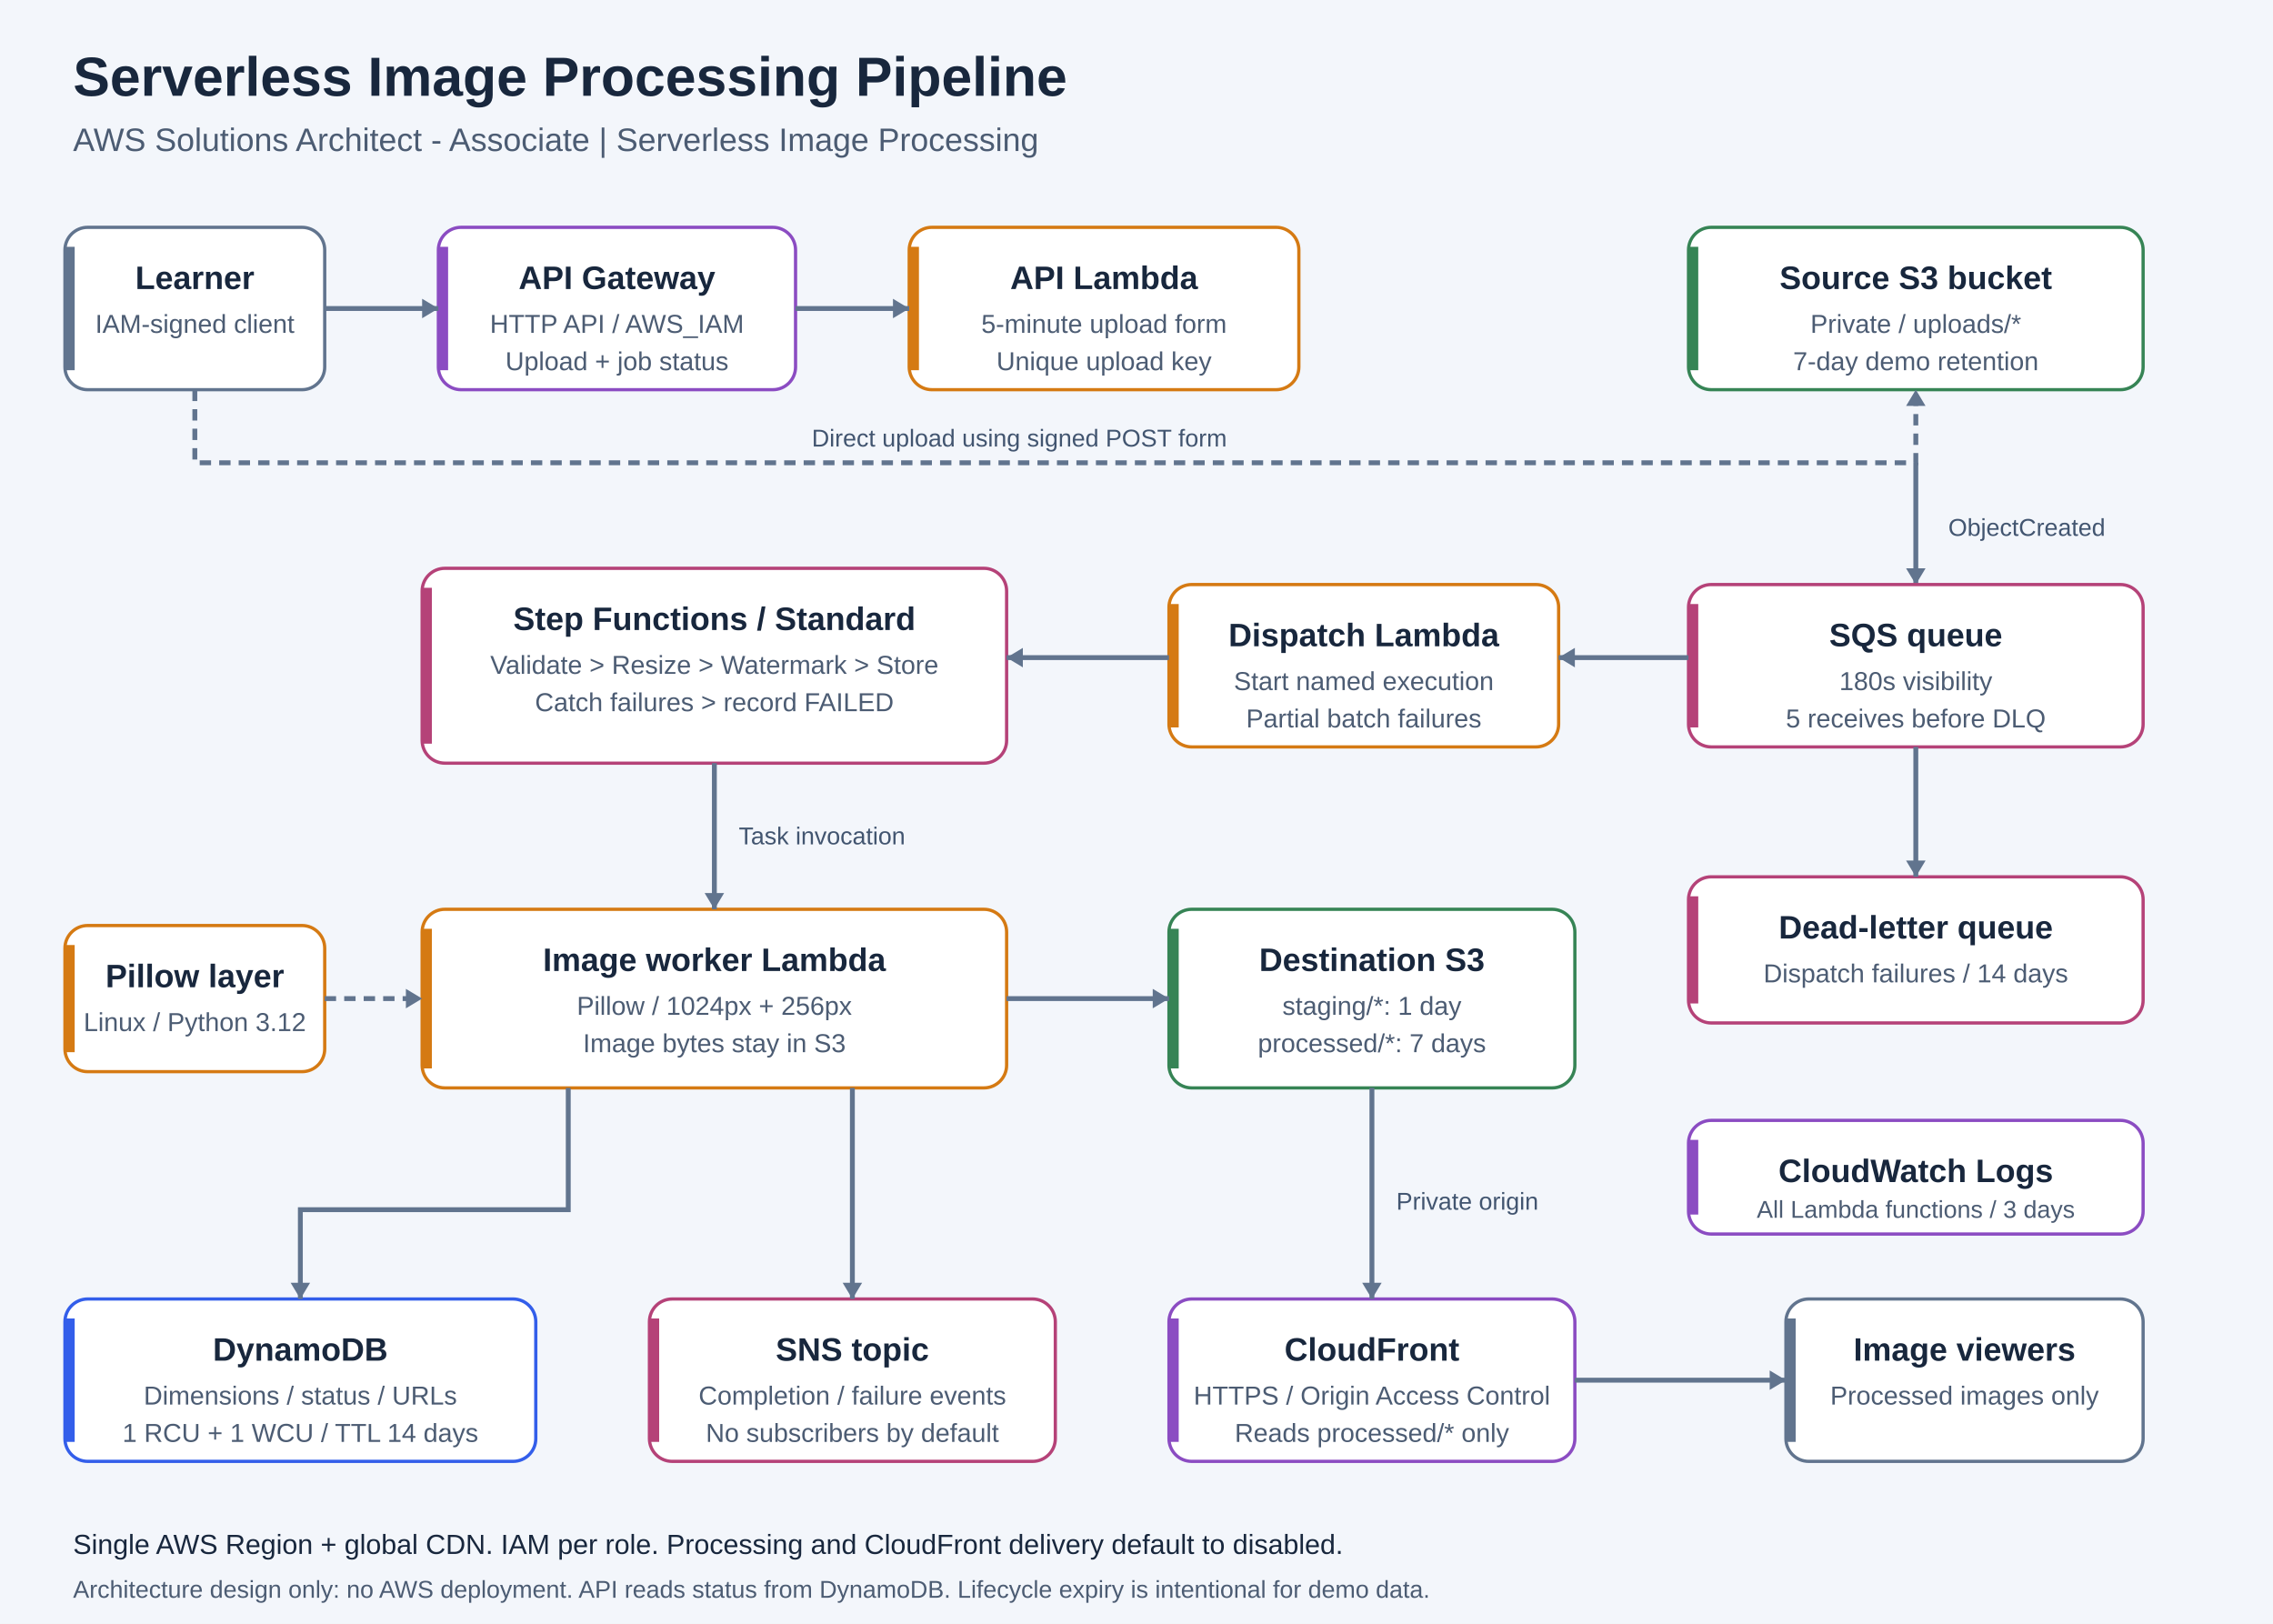
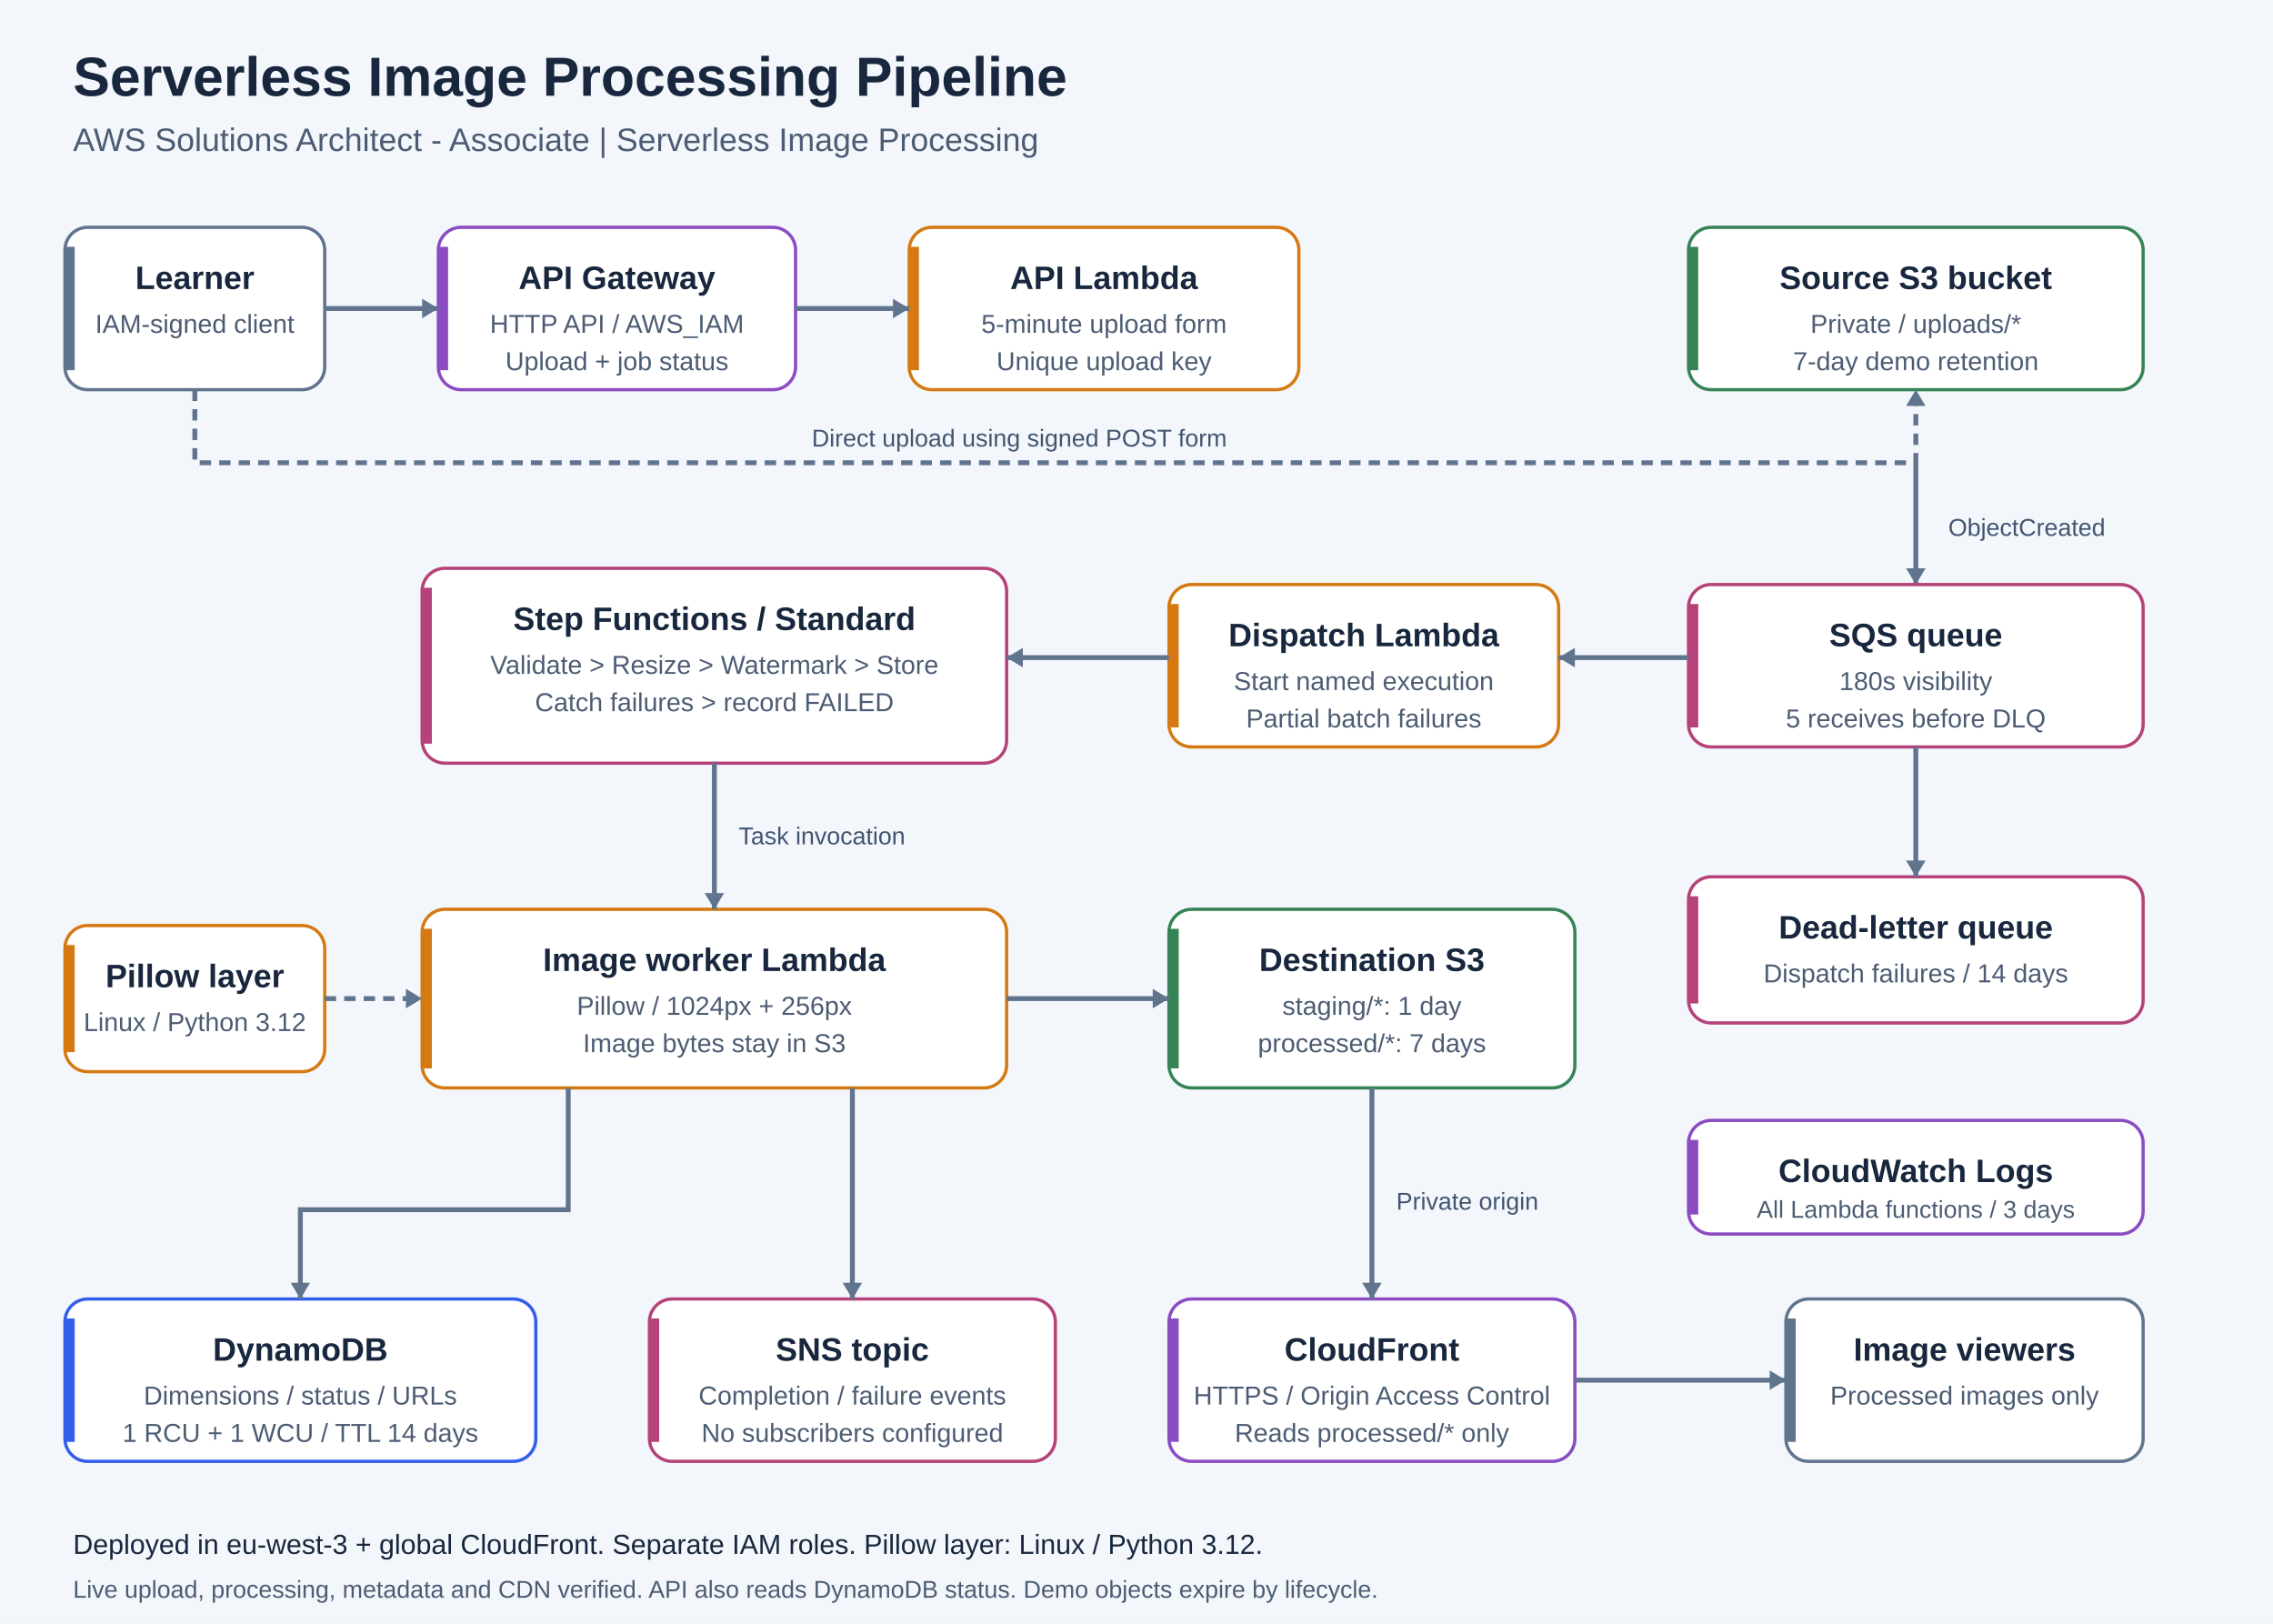
<svg xmlns="http://www.w3.org/2000/svg" width="1400" height="1000" viewBox="0 0 1400 1000" role="img" aria-labelledby="title desc">
  <rect width="1400" height="1000" fill="#f3f6fb" />
  <text x="45" y="59" font-family="Segoe UI,Arial,sans-serif" font-size="34" font-weight="700" fill="#18273d" text-anchor="start">Serverless Image Processing Pipeline</text>
  <text x="45" y="93" font-family="Segoe UI,Arial,sans-serif" font-size="20" font-weight="400" fill="#4c5c73" text-anchor="start">AWS Solutions Architect - Associate | Serverless Image Processing</text>
  <rect x="40" y="140" width="160" height="100" rx="14" fill="white" stroke="#61748e" stroke-width="2" />
  <rect x="40" y="152" width="6" height="76" fill="#61748e" />
  <text x="120.0" y="178" font-family="Segoe UI,Arial,sans-serif" font-size="20" font-weight="700" fill="#18273d" text-anchor="middle">Learner</text>
  <text x="120.0" y="205" font-family="Segoe UI,Arial,sans-serif" font-size="16" font-weight="400" fill="#4c5c73" text-anchor="middle">IAM-signed client</text>
  <rect x="270" y="140" width="220" height="100" rx="14" fill="white" stroke="#8b4cc2" stroke-width="2" />
  <rect x="270" y="152" width="6" height="76" fill="#8b4cc2" />
  <text x="380.0" y="178" font-family="Segoe UI,Arial,sans-serif" font-size="20" font-weight="700" fill="#18273d" text-anchor="middle">API Gateway</text>
  <text x="380.0" y="205" font-family="Segoe UI,Arial,sans-serif" font-size="16" font-weight="400" fill="#4c5c73" text-anchor="middle">HTTP API / AWS_IAM</text>
  <text x="380.0" y="228" font-family="Segoe UI,Arial,sans-serif" font-size="16" font-weight="400" fill="#4c5c73" text-anchor="middle">Upload + job status</text>
  <rect x="560" y="140" width="240" height="100" rx="14" fill="white" stroke="#d57a13" stroke-width="2" />
  <rect x="560" y="152" width="6" height="76" fill="#d57a13" />
  <text x="680.0" y="178" font-family="Segoe UI,Arial,sans-serif" font-size="20" font-weight="700" fill="#18273d" text-anchor="middle">API Lambda</text>
  <text x="680.0" y="205" font-family="Segoe UI,Arial,sans-serif" font-size="16" font-weight="400" fill="#4c5c73" text-anchor="middle">5-minute upload form</text>
  <text x="680.0" y="228" font-family="Segoe UI,Arial,sans-serif" font-size="16" font-weight="400" fill="#4c5c73" text-anchor="middle">Unique upload key</text>
  <rect x="1040" y="140" width="280" height="100" rx="14" fill="white" stroke="#368455" stroke-width="2" />
  <rect x="1040" y="152" width="6" height="76" fill="#368455" />
  <text x="1180.0" y="178" font-family="Segoe UI,Arial,sans-serif" font-size="20" font-weight="700" fill="#18273d" text-anchor="middle">Source S3 bucket</text>
  <text x="1180.0" y="205" font-family="Segoe UI,Arial,sans-serif" font-size="16" font-weight="400" fill="#4c5c73" text-anchor="middle">Private / uploads/*</text>
  <text x="1180.0" y="228" font-family="Segoe UI,Arial,sans-serif" font-size="16" font-weight="400" fill="#4c5c73" text-anchor="middle">7-day demo retention</text>
  <polyline points="200,190 270,190" fill="none" stroke="#61748e" stroke-width="3" />
  <polygon points="270,190 260,184 260,196" fill="#61748e" />
  <polyline points="490,190 560,190" fill="none" stroke="#61748e" stroke-width="3" />
  <polygon points="560,190 550,184 550,196" fill="#61748e" />
  <polyline points="120,240 120,285 1180,285 1180,240" fill="none" stroke="#61748e" stroke-width="3" stroke-dasharray="7 5" />
  <polygon points="1180,240 1174,250 1186,250" fill="#61748e" />
  <text x="500" y="275" font-family="Segoe UI,Arial,sans-serif" font-size="15" font-weight="400" fill="#425570" text-anchor="start">Direct upload using signed POST form</text>
  <polyline points="1180,285 1180,360" fill="none" stroke="#61748e" stroke-width="3" />
  <polygon points="1180,360 1174,350 1186,350" fill="#61748e" />
  <text x="1200" y="330" font-family="Segoe UI,Arial,sans-serif" font-size="15" font-weight="400" fill="#425570" text-anchor="start">ObjectCreated</text>
  <rect x="1040" y="360" width="280" height="100" rx="14" fill="white" stroke="#b54278" stroke-width="2" />
  <rect x="1040" y="372" width="6" height="76" fill="#b54278" />
  <text x="1180.0" y="398" font-family="Segoe UI,Arial,sans-serif" font-size="20" font-weight="700" fill="#18273d" text-anchor="middle">SQS queue</text>
  <text x="1180.0" y="425" font-family="Segoe UI,Arial,sans-serif" font-size="16" font-weight="400" fill="#4c5c73" text-anchor="middle">180s visibility</text>
  <text x="1180.0" y="448" font-family="Segoe UI,Arial,sans-serif" font-size="16" font-weight="400" fill="#4c5c73" text-anchor="middle">5 receives before DLQ</text>
  <rect x="720" y="360" width="240" height="100" rx="14" fill="white" stroke="#d57a13" stroke-width="2" />
  <rect x="720" y="372" width="6" height="76" fill="#d57a13" />
  <text x="840.0" y="398" font-family="Segoe UI,Arial,sans-serif" font-size="20" font-weight="700" fill="#18273d" text-anchor="middle">Dispatch Lambda</text>
  <text x="840.0" y="425" font-family="Segoe UI,Arial,sans-serif" font-size="16" font-weight="400" fill="#4c5c73" text-anchor="middle">Start named execution</text>
  <text x="840.0" y="448" font-family="Segoe UI,Arial,sans-serif" font-size="16" font-weight="400" fill="#4c5c73" text-anchor="middle">Partial batch failures</text>
  <rect x="260" y="350" width="360" height="120" rx="14" fill="white" stroke="#b54278" stroke-width="2" />
  <rect x="260" y="362" width="6" height="96" fill="#b54278" />
  <text x="440.0" y="388" font-family="Segoe UI,Arial,sans-serif" font-size="20" font-weight="700" fill="#18273d" text-anchor="middle">Step Functions / Standard</text>
  <text x="440.0" y="415" font-family="Segoe UI,Arial,sans-serif" font-size="16" font-weight="400" fill="#4c5c73" text-anchor="middle">Validate &gt; Resize &gt; Watermark &gt; Store</text>
  <text x="440.0" y="438" font-family="Segoe UI,Arial,sans-serif" font-size="16" font-weight="400" fill="#4c5c73" text-anchor="middle">Catch failures &gt; record FAILED</text>
  <polyline points="1040,405 960,405" fill="none" stroke="#61748e" stroke-width="3" />
  <polygon points="960,405 970,399 970,411" fill="#61748e" />
  <polyline points="720,405 620,405" fill="none" stroke="#61748e" stroke-width="3" />
  <polygon points="620,405 630,399 630,411" fill="#61748e" />
  <rect x="1040" y="540" width="280" height="90" rx="14" fill="white" stroke="#b54278" stroke-width="2" />
  <rect x="1040" y="552" width="6" height="66" fill="#b54278" />
  <text x="1180.0" y="578" font-family="Segoe UI,Arial,sans-serif" font-size="20" font-weight="700" fill="#18273d" text-anchor="middle">Dead-letter queue</text>
  <text x="1180.0" y="605" font-family="Segoe UI,Arial,sans-serif" font-size="16" font-weight="400" fill="#4c5c73" text-anchor="middle">Dispatch failures / 14 days</text>
  <polyline points="1180,460 1180,540" fill="none" stroke="#61748e" stroke-width="3" />
  <polygon points="1180,540 1174,530 1186,530" fill="#61748e" />
  <rect x="260" y="560" width="360" height="110" rx="14" fill="white" stroke="#d57a13" stroke-width="2" />
  <rect x="260" y="572" width="6" height="86" fill="#d57a13" />
  <text x="440.0" y="598" font-family="Segoe UI,Arial,sans-serif" font-size="20" font-weight="700" fill="#18273d" text-anchor="middle">Image worker Lambda</text>
  <text x="440.0" y="625" font-family="Segoe UI,Arial,sans-serif" font-size="16" font-weight="400" fill="#4c5c73" text-anchor="middle">Pillow / 1024px + 256px</text>
  <text x="440.0" y="648" font-family="Segoe UI,Arial,sans-serif" font-size="16" font-weight="400" fill="#4c5c73" text-anchor="middle">Image bytes stay in S3</text>
  <rect x="40" y="570" width="160" height="90" rx="14" fill="white" stroke="#d57a13" stroke-width="2" />
  <rect x="40" y="582" width="6" height="66" fill="#d57a13" />
  <text x="120.0" y="608" font-family="Segoe UI,Arial,sans-serif" font-size="20" font-weight="700" fill="#18273d" text-anchor="middle">Pillow layer</text>
  <text x="120.0" y="635" font-family="Segoe UI,Arial,sans-serif" font-size="16" font-weight="400" fill="#4c5c73" text-anchor="middle">Linux / Python 3.12</text>
  <polyline points="440,470 440,560" fill="none" stroke="#61748e" stroke-width="3" />
  <polygon points="440,560 434,550 446,550" fill="#61748e" />
  <text x="455" y="520" font-family="Segoe UI,Arial,sans-serif" font-size="15" font-weight="400" fill="#425570" text-anchor="start">Task invocation</text>
  <polyline points="200,615 260,615" fill="none" stroke="#61748e" stroke-width="3" stroke-dasharray="7 5" />
  <polygon points="260,615 250,609 250,621" fill="#61748e" />
  <rect x="720" y="560" width="250" height="110" rx="14" fill="white" stroke="#368455" stroke-width="2" />
  <rect x="720" y="572" width="6" height="86" fill="#368455" />
  <text x="845.0" y="598" font-family="Segoe UI,Arial,sans-serif" font-size="20" font-weight="700" fill="#18273d" text-anchor="middle">Destination S3</text>
  <text x="845.0" y="625" font-family="Segoe UI,Arial,sans-serif" font-size="16" font-weight="400" fill="#4c5c73" text-anchor="middle">staging/*: 1 day</text>
  <text x="845.0" y="648" font-family="Segoe UI,Arial,sans-serif" font-size="16" font-weight="400" fill="#4c5c73" text-anchor="middle">processed/*: 7 days</text>
  <polyline points="620,615 720,615" fill="none" stroke="#61748e" stroke-width="3" />
  <polygon points="720,615 710,609 710,621" fill="#61748e" />
  <rect x="1040" y="690" width="280" height="70" rx="14" fill="white" stroke="#8b4cc2" stroke-width="2" />
  <rect x="1040" y="702" width="6" height="46" fill="#8b4cc2" />
  <text x="1180.0" y="728" font-family="Segoe UI,Arial,sans-serif" font-size="20" font-weight="700" fill="#18273d" text-anchor="middle">CloudWatch Logs</text>
  <text x="1180" y="750" font-family="Segoe UI,Arial,sans-serif" font-size="15" font-weight="400" fill="#4c5c73" text-anchor="middle">All Lambda functions / 3 days</text>
  <rect x="40" y="800" width="290" height="100" rx="14" fill="white" stroke="#335eea" stroke-width="2" />
  <rect x="40" y="812" width="6" height="76" fill="#335eea" />
  <text x="185.0" y="838" font-family="Segoe UI,Arial,sans-serif" font-size="20" font-weight="700" fill="#18273d" text-anchor="middle">DynamoDB</text>
  <text x="185.0" y="865" font-family="Segoe UI,Arial,sans-serif" font-size="16" font-weight="400" fill="#4c5c73" text-anchor="middle">Dimensions / status / URLs</text>
  <text x="185.0" y="888" font-family="Segoe UI,Arial,sans-serif" font-size="16" font-weight="400" fill="#4c5c73" text-anchor="middle">1 RCU + 1 WCU / TTL 14 days</text>
  <rect x="400" y="800" width="250" height="100" rx="14" fill="white" stroke="#b54278" stroke-width="2" />
  <rect x="400" y="812" width="6" height="76" fill="#b54278" />
  <text x="525.0" y="838" font-family="Segoe UI,Arial,sans-serif" font-size="20" font-weight="700" fill="#18273d" text-anchor="middle">SNS topic</text>
  <text x="525.0" y="865" font-family="Segoe UI,Arial,sans-serif" font-size="16" font-weight="400" fill="#4c5c73" text-anchor="middle">Completion / failure events</text>
-   <text x="525.0" y="888" font-family="Segoe UI,Arial,sans-serif" font-size="16" font-weight="400" fill="#4c5c73" text-anchor="middle">No subscribers by default</text>
+   <text x="525.0" y="888" font-family="Segoe UI,Arial,sans-serif" font-size="16" font-weight="400" fill="#4c5c73" text-anchor="middle">No subscribers configured</text>
  <rect x="720" y="800" width="250" height="100" rx="14" fill="white" stroke="#8b4cc2" stroke-width="2" />
  <rect x="720" y="812" width="6" height="76" fill="#8b4cc2" />
  <text x="845.0" y="838" font-family="Segoe UI,Arial,sans-serif" font-size="20" font-weight="700" fill="#18273d" text-anchor="middle">CloudFront</text>
  <text x="845.0" y="865" font-family="Segoe UI,Arial,sans-serif" font-size="16" font-weight="400" fill="#4c5c73" text-anchor="middle">HTTPS / Origin Access Control</text>
  <text x="845.0" y="888" font-family="Segoe UI,Arial,sans-serif" font-size="16" font-weight="400" fill="#4c5c73" text-anchor="middle">Reads processed/* only</text>
  <rect x="1100" y="800" width="220" height="100" rx="14" fill="white" stroke="#61748e" stroke-width="2" />
  <rect x="1100" y="812" width="6" height="76" fill="#61748e" />
  <text x="1210.0" y="838" font-family="Segoe UI,Arial,sans-serif" font-size="20" font-weight="700" fill="#18273d" text-anchor="middle">Image viewers</text>
  <text x="1210.0" y="865" font-family="Segoe UI,Arial,sans-serif" font-size="16" font-weight="400" fill="#4c5c73" text-anchor="middle">Processed images only</text>
  <polyline points="350,670 350,745 185,745 185,800" fill="none" stroke="#61748e" stroke-width="3" />
  <polygon points="185,800 179,790 191,790" fill="#61748e" />
  <polyline points="525,670 525,800" fill="none" stroke="#61748e" stroke-width="3" />
  <polygon points="525,800 519,790 531,790" fill="#61748e" />
  <polyline points="845,670 845,800" fill="none" stroke="#61748e" stroke-width="3" />
  <polygon points="845,800 839,790 851,790" fill="#61748e" />
  <text x="860" y="745" font-family="Segoe UI,Arial,sans-serif" font-size="15" font-weight="400" fill="#425570" text-anchor="start">Private origin</text>
  <polyline points="970,850 1100,850" fill="none" stroke="#61748e" stroke-width="3" />
  <polygon points="1100,850 1090,844 1090,856" fill="#61748e" />
-   <text x="45" y="957" font-family="Segoe UI,Arial,sans-serif" font-size="17" font-weight="400" fill="#18273d" text-anchor="start">Single AWS Region + global CDN. IAM per role. Processing and CloudFront delivery default to disabled.</text>
-   <text x="45" y="984" font-family="Segoe UI,Arial,sans-serif" font-size="15" font-weight="400" fill="#4c5c73" text-anchor="start">Architecture design only: no AWS deployment. API reads status from DynamoDB. Lifecycle expiry is intentional for demo data.</text>
+   <text x="45" y="957" font-family="Segoe UI,Arial,sans-serif" font-size="17" font-weight="400" fill="#18273d" text-anchor="start">Deployed in eu-west-3 + global CloudFront. Separate IAM roles. Pillow layer: Linux / Python 3.12.</text>
+   <text x="45" y="984" font-family="Segoe UI,Arial,sans-serif" font-size="15" font-weight="400" fill="#4c5c73" text-anchor="start">Live upload, processing, metadata and CDN verified. API also reads DynamoDB status. Demo objects expire by lifecycle.</text>
</svg>
